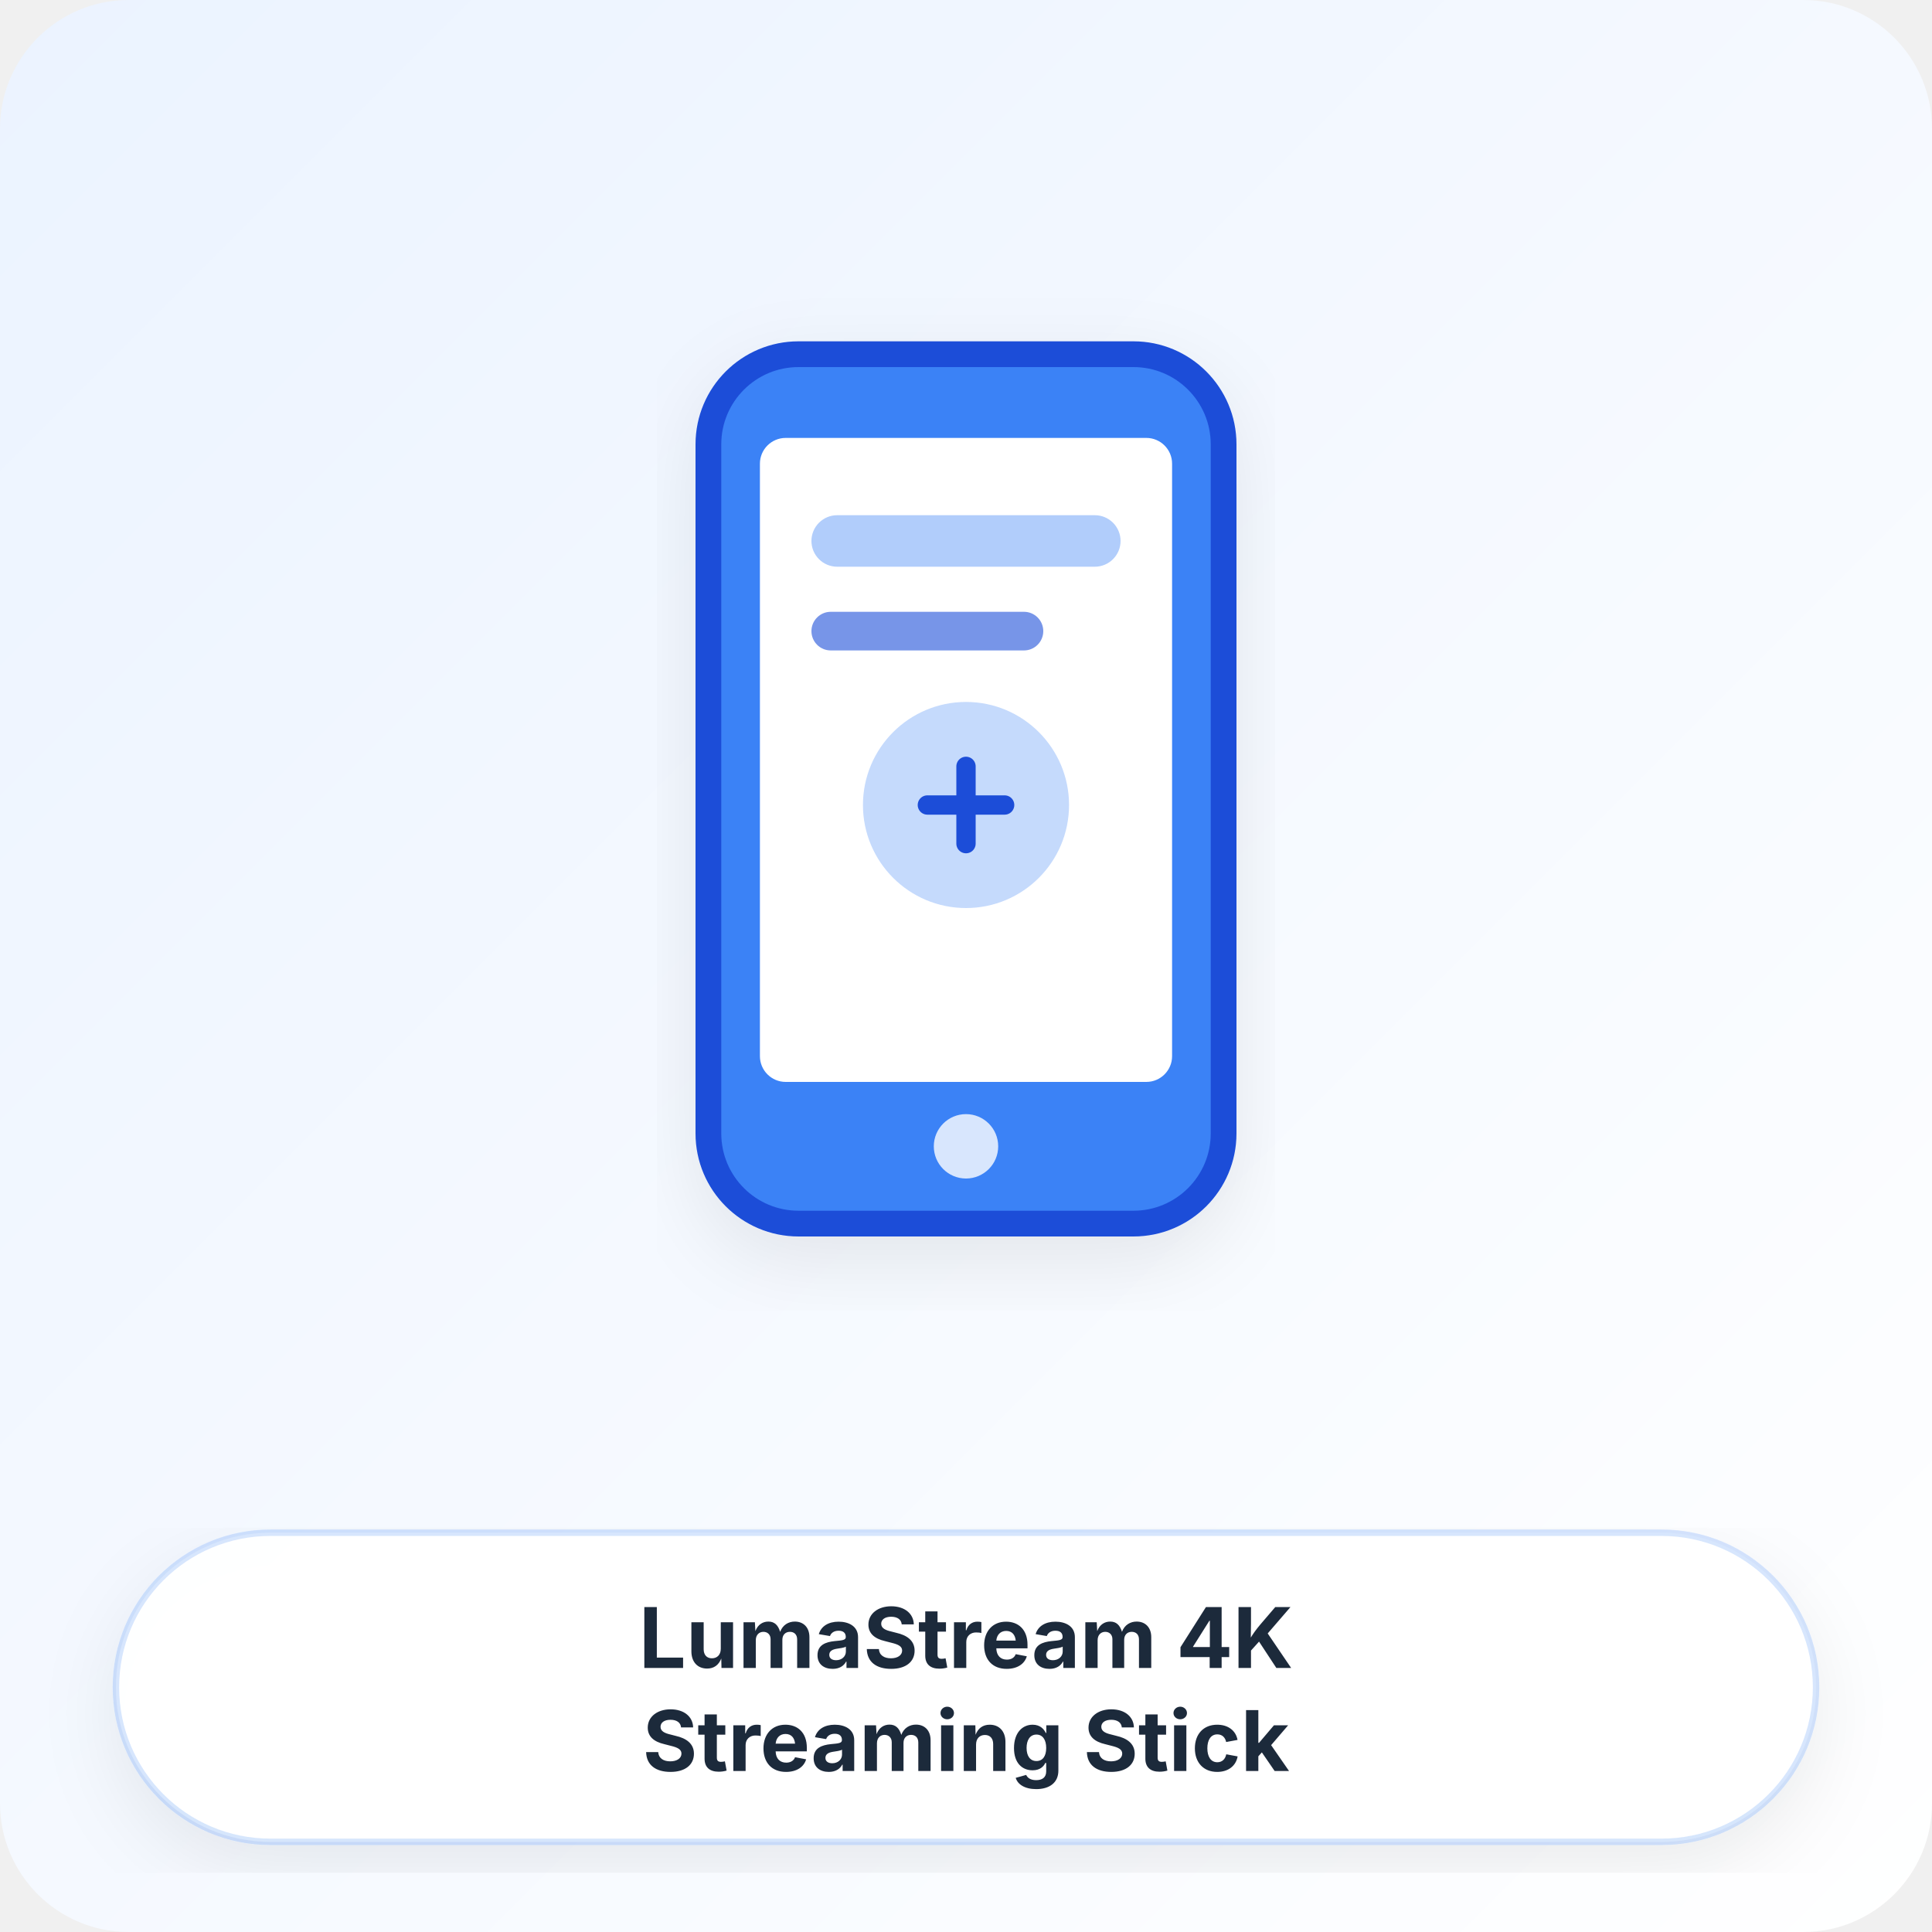
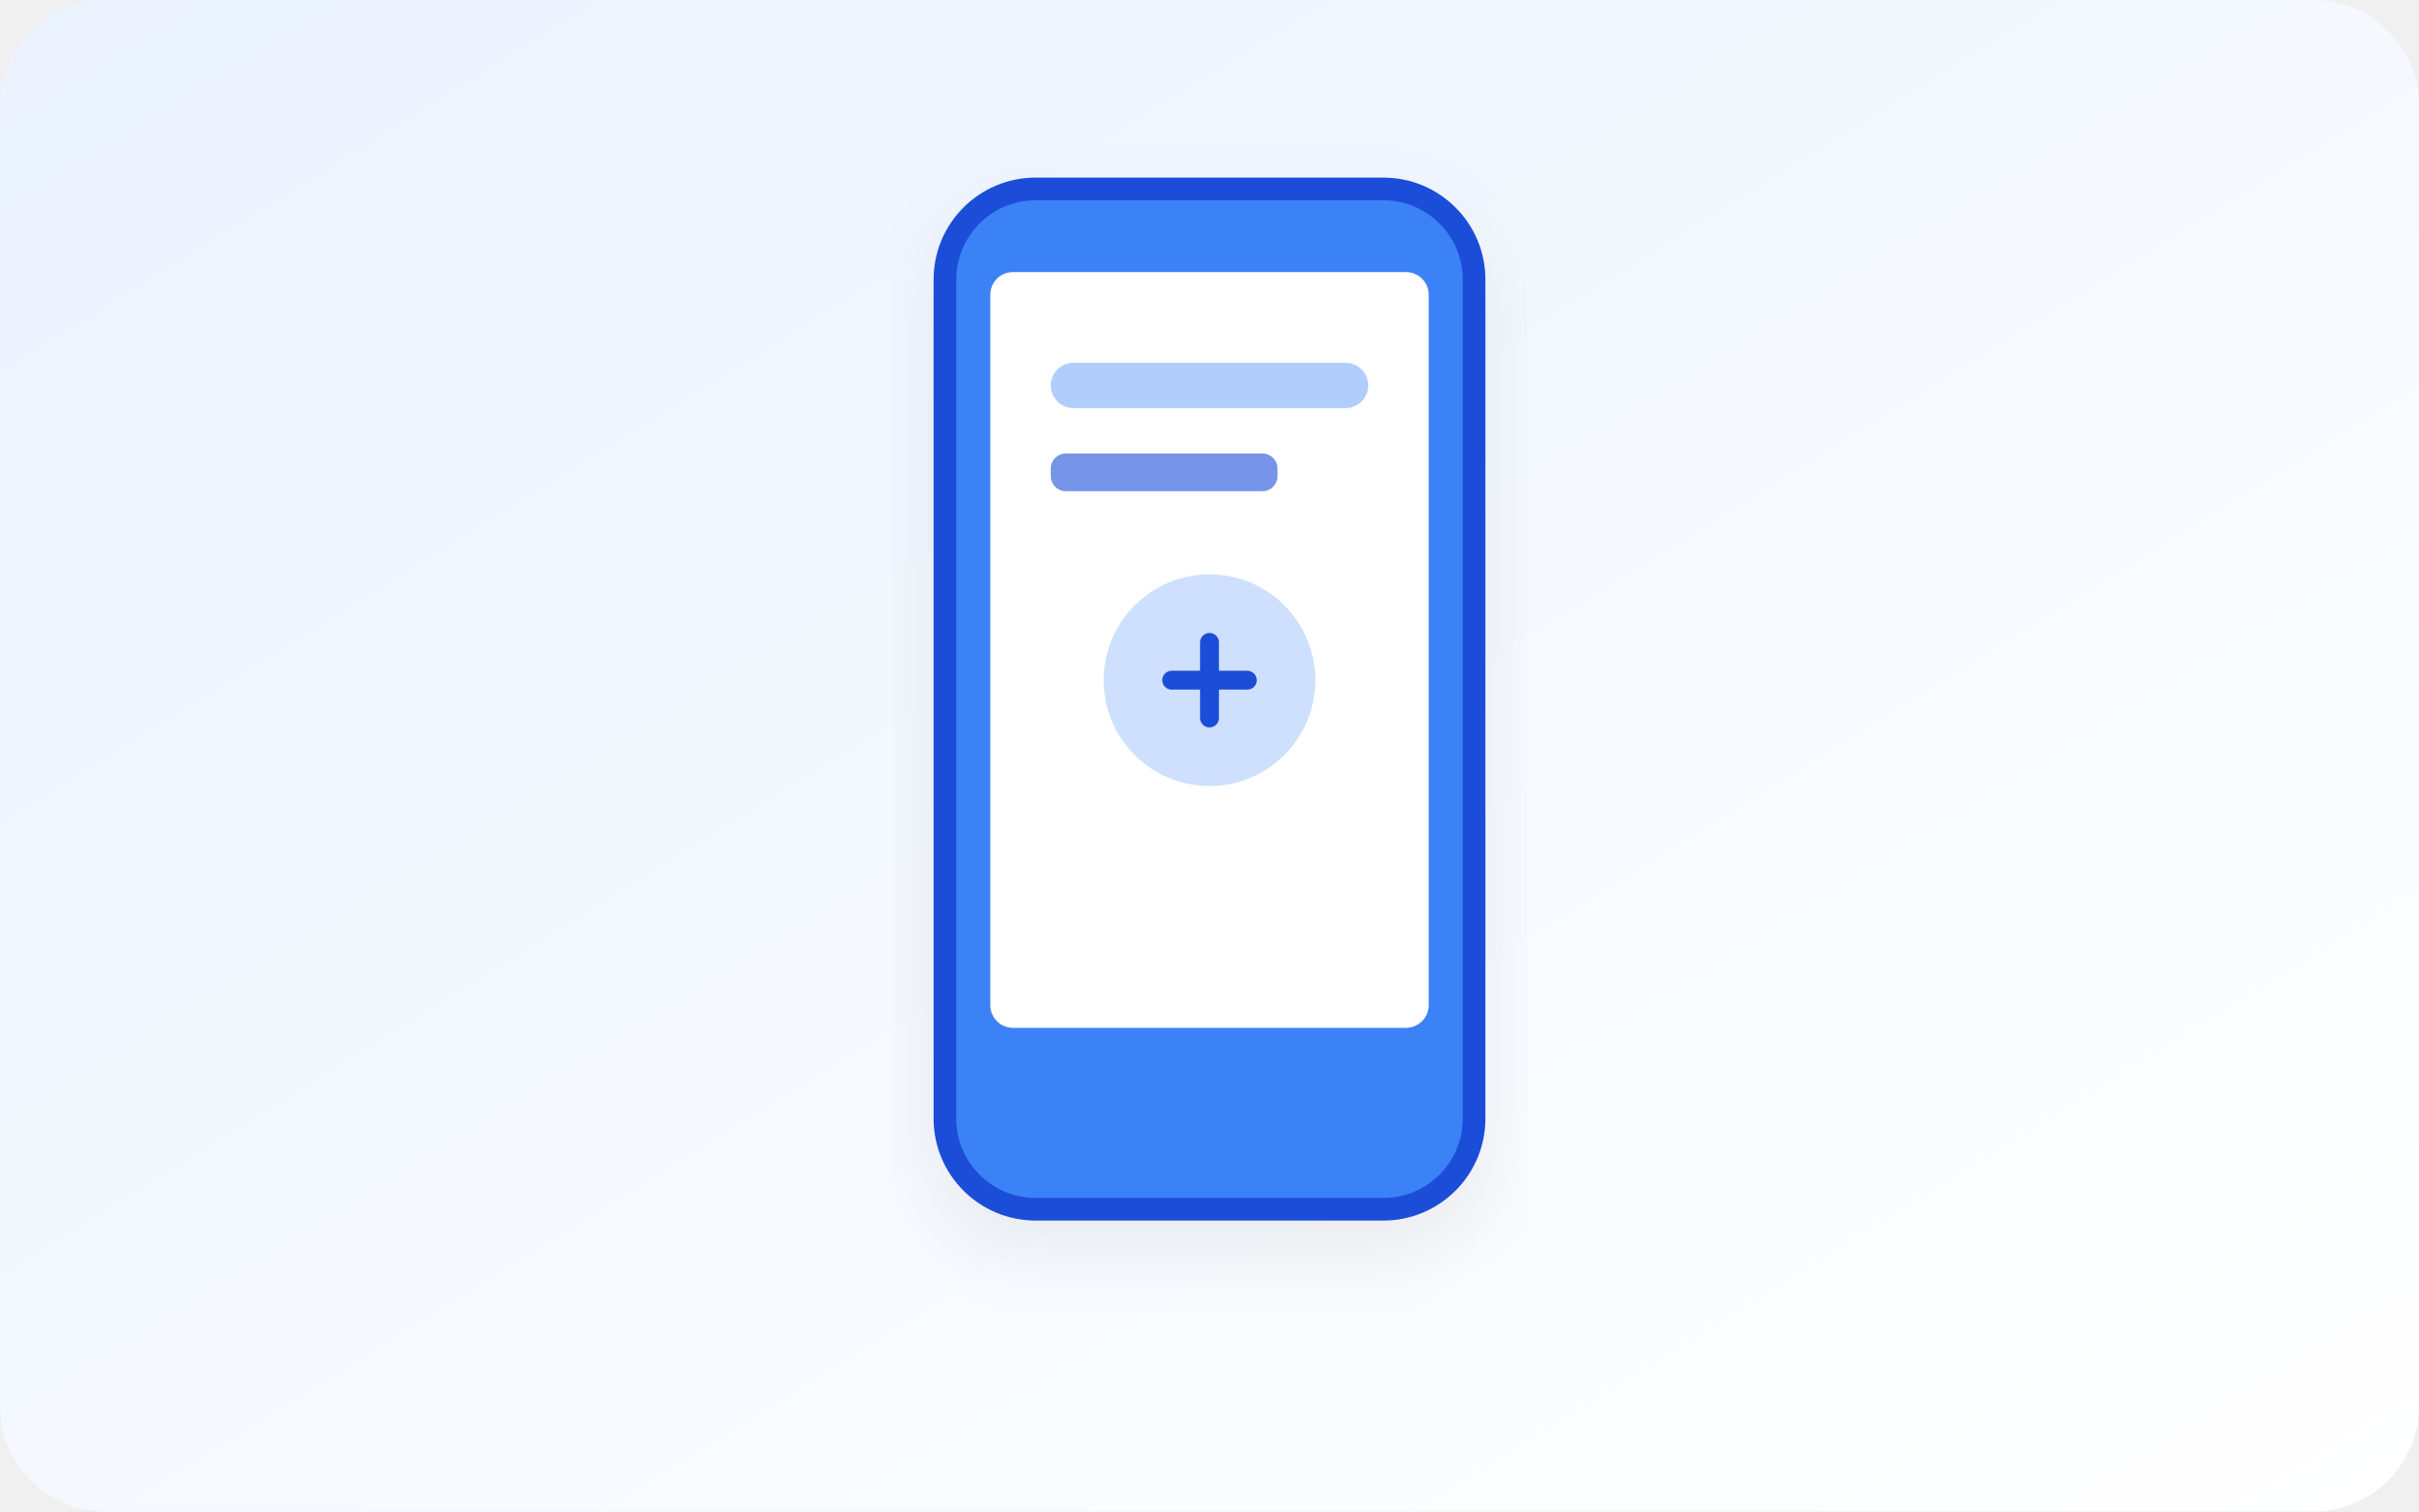
- <svg xmlns="http://www.w3.org/2000/svg" viewBox="0 0 300 300" width="100%" height="100%" preserveAspectRatio="xMidYMid meet">
+ <svg xmlns="http://www.w3.org/2000/svg" viewBox="0 0 320 200" width="100%" height="100%" preserveAspectRatio="xMidYMid meet">
  <defs>
    <linearGradient id="bg-grad-electronics" x1="0%" y1="0%" x2="100%" y2="100%">
      <stop offset="0%" stop-color="#EBF3FF" />
      <stop offset="100%" stop-color="#FFFFFF" />
    </linearGradient>
    <filter id="shadow" x="-10%" y="-10%" width="120%" height="120%">
-       <feDropShadow dx="0" dy="4" stdDeviation="6" flood-opacity="0.08" />
+       <feDropShadow dx="0" dy="4" stdDeviation="5" flood-opacity="0.07" />
    </filter>
  </defs>
-   <rect width="300" height="300" rx="20" fill="url(#bg-grad-electronics)" />
+   <rect width="320" height="200" rx="14" fill="url(#bg-grad-electronics)" />
  <g filter="url(#shadow)">
-     <rect x="110" y="55" width="80" height="135" rx="14" fill="#3B82F6" stroke="#1D4ED8" stroke-width="4" />
-     <rect x="118" y="68" width="64" height="100" rx="4" fill="#FFFFFF" />
-     <circle cx="150" cy="178" r="5" fill="#FFFFFF" opacity="0.8" />
-     <rect x="126" y="80" width="48" height="8" rx="4" fill="#3B82F6" opacity="0.4" />
-     <rect x="126" y="95" width="36" height="6" rx="3" fill="#1D4ED8" opacity="0.6" />
-     <circle cx="150" cy="125" r="16" fill="#3B82F6" opacity="0.3" />
-     <path d="M144 125 L156 125 M150 119 L150 131" stroke="#1D4ED8" stroke-width="3" stroke-linecap="round" />
-   </g>
-   <g filter="url(#shadow)">
-     <rect x="18" y="238" width="264" height="48" rx="24.0" fill="#FFFFFF" fill-opacity="0.95" stroke="#3B82F6" stroke-opacity="0.2" stroke-width="1" />
-     <text x="150" y="259" font-family="system-ui, -apple-system, sans-serif" font-size="13" font-weight="700" fill="#1E293B" text-anchor="middle">LumaStream 4K</text>
-     <text x="150" y="275" font-family="system-ui, -apple-system, sans-serif" font-size="13" font-weight="700" fill="#1E293B" text-anchor="middle">Streaming Stick</text>
+     <rect x="125" y="25" width="70" height="135" rx="12" fill="#3B82F6" stroke="#1D4ED8" stroke-width="3" />
+     <rect x="131" y="36" width="58" height="100" rx="3" fill="#FFFFFF" />
+     <circle cx="160" cy="148" r="4" fill="#3B82F6" opacity="0.8" />
+     <rect x="139" y="48" width="42" height="6" rx="3" fill="#3B82F6" opacity="0.4" />
+     <rect x="139" y="60" width="30" height="5" rx="2" fill="#1D4ED8" opacity="0.6" />
+     <circle cx="160" cy="90" r="14" fill="#3B82F6" opacity="0.25" />
+     <path d="M155 90 L165 90 M160 85 L160 95" stroke="#1D4ED8" stroke-width="2.5" stroke-linecap="round" />
  </g>
</svg>
